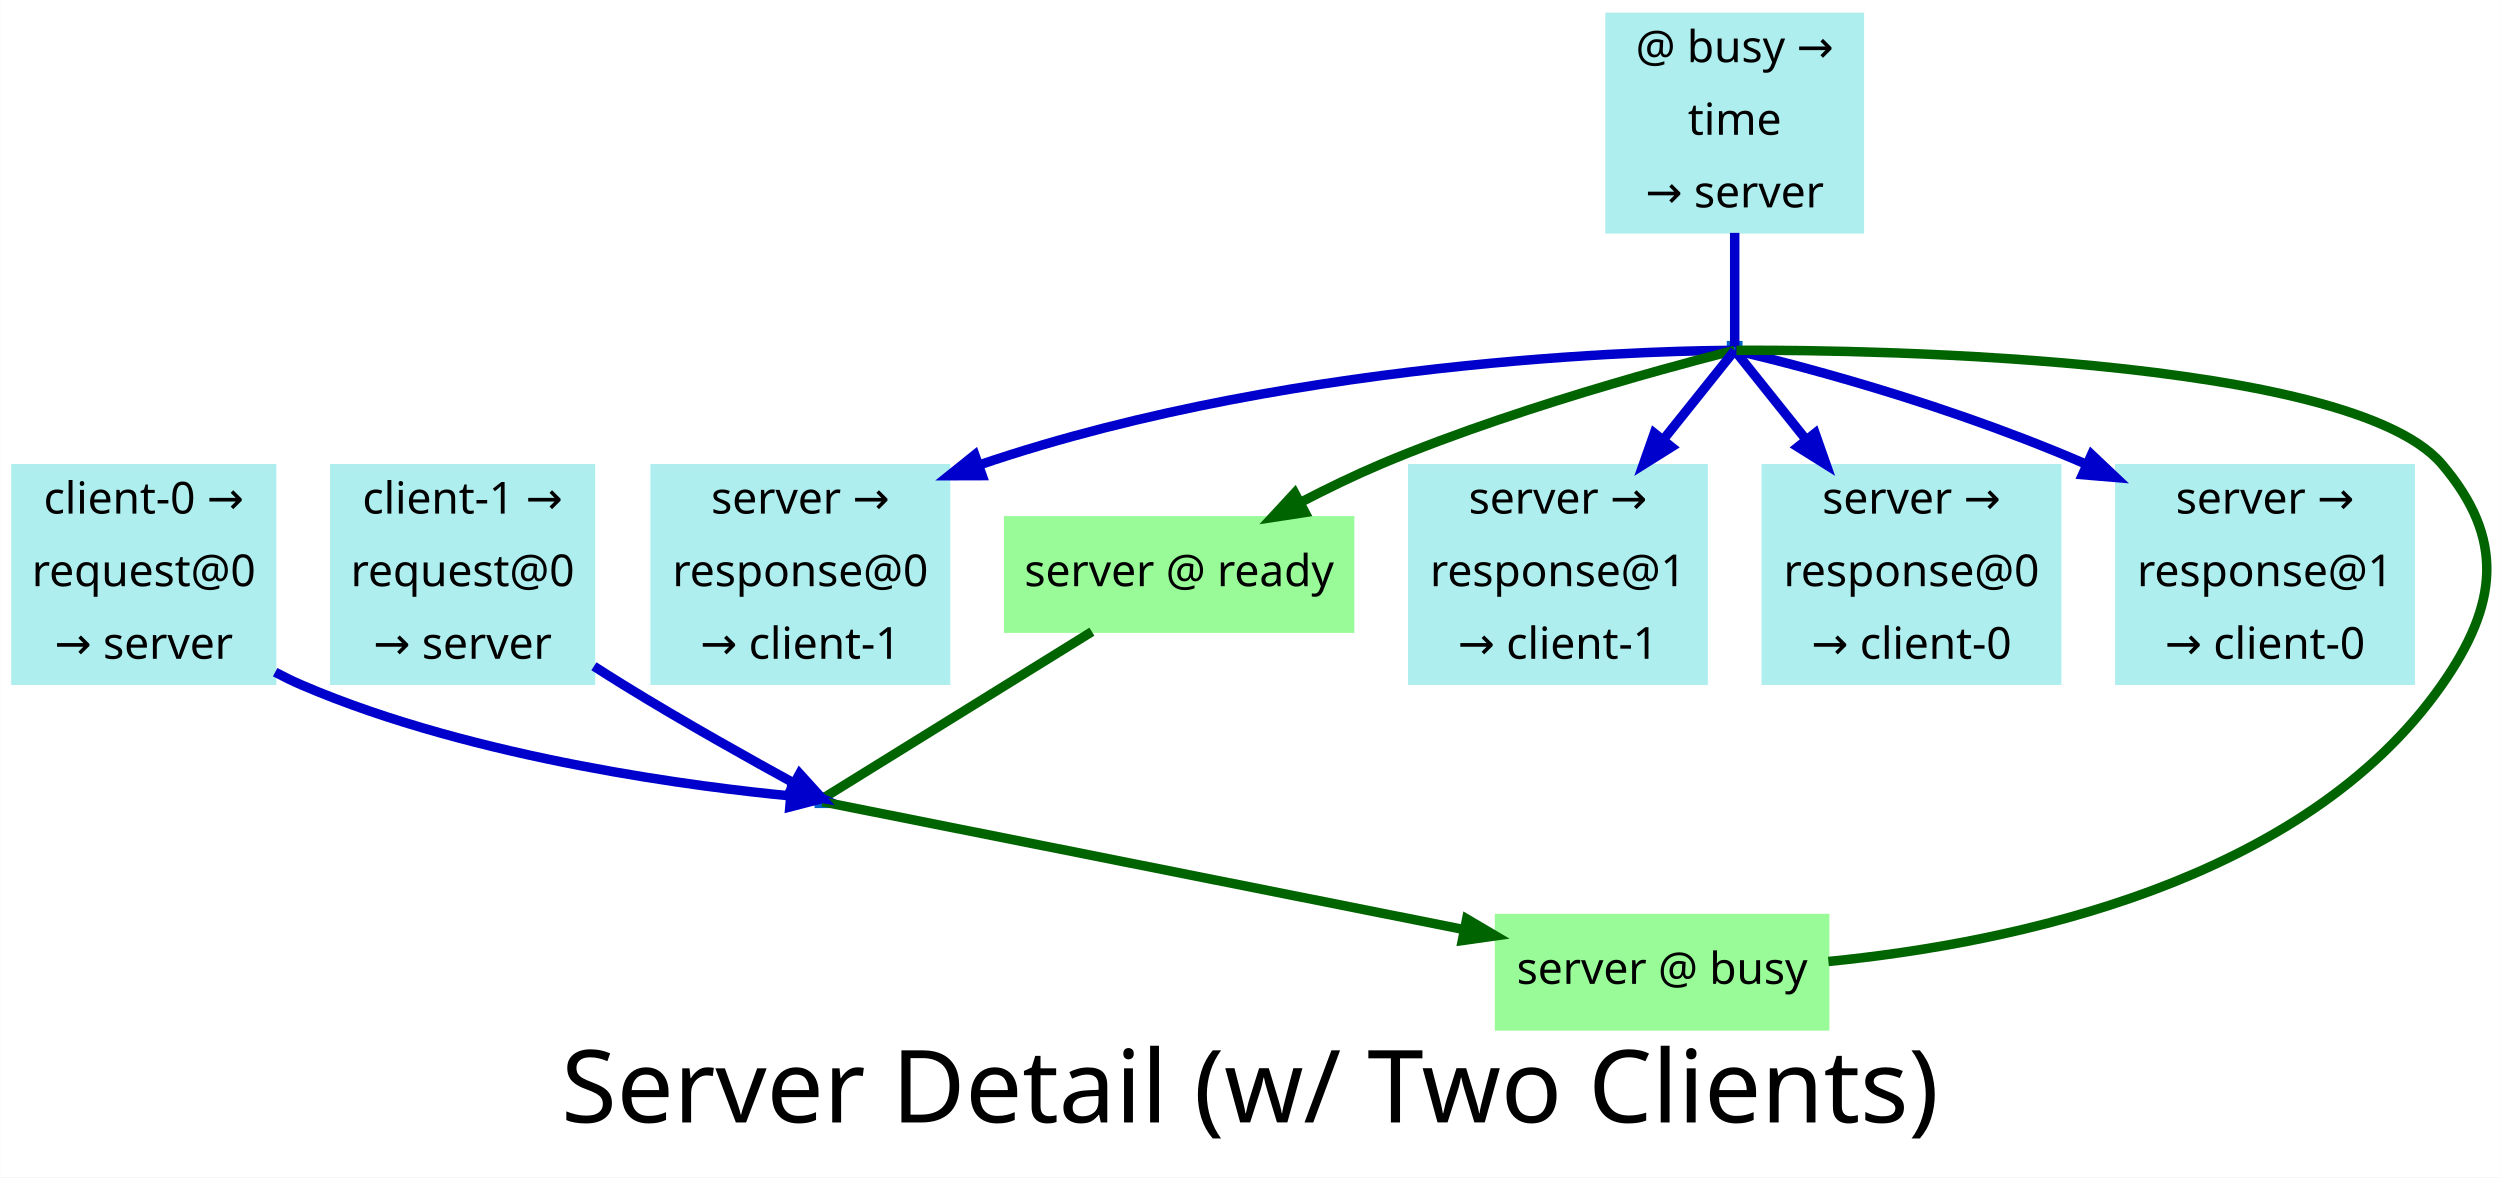
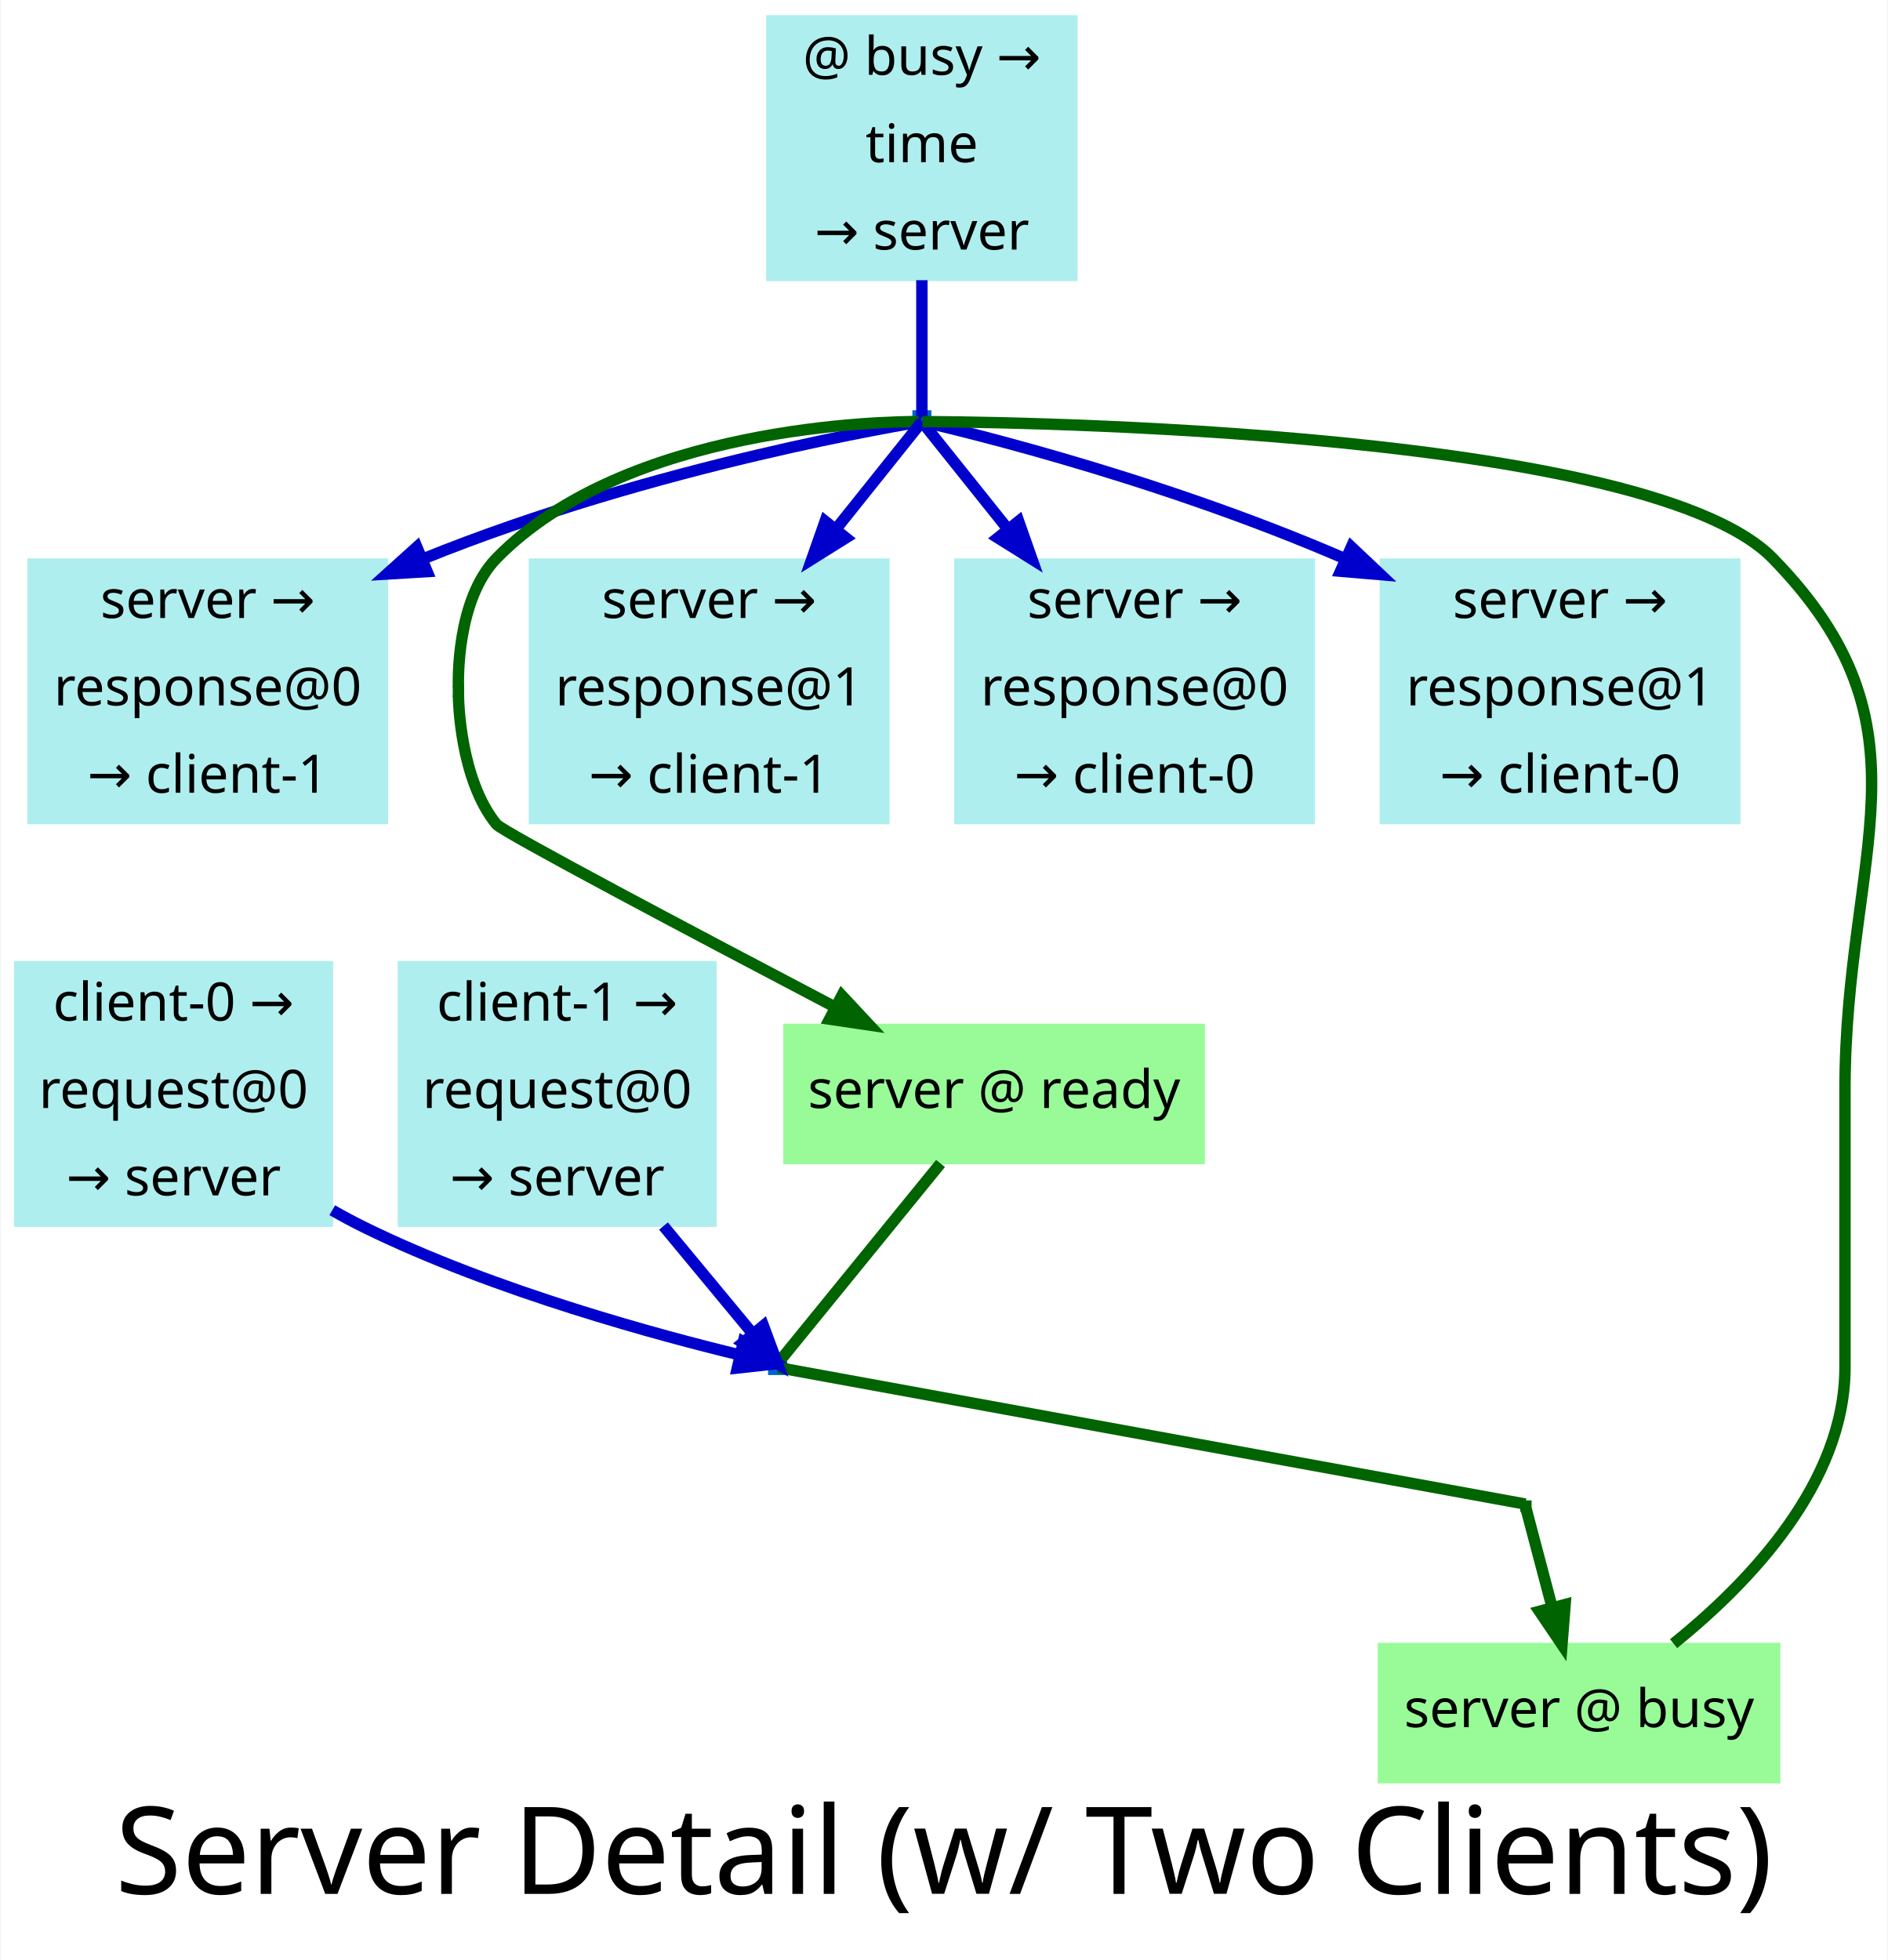
- <svg xmlns="http://www.w3.org/2000/svg" width="792pt" height="373pt" viewBox="0.00 0.00 791.90 373.00">
-   <g id="graph0" class="graph" transform="scale(1 1) rotate(0) translate(4 369)">
-     <polygon fill="white" stroke="transparent" points="-4,4 -4,-369 787.9,-369 787.9,4 -4,4" />
-     <text text-anchor="middle" x="391.95" y="-13.4" font-family="Sans-Serif" font-size="32.00">Server Detail (w/ Two Clients)</text>
+ <svg xmlns="http://www.w3.org/2000/svg" width="497pt" height="516pt" viewBox="0.00 0.00 496.63 516.00">
+   <g id="graph0" class="graph" transform="scale(1 1) rotate(0) translate(4 512)">
+     <polygon fill="white" stroke="transparent" points="-4,4 -4,-512 492.63,-512 492.63,4 -4,4" />
+     <text text-anchor="middle" x="244.31" y="-13.4" font-family="Sans-Serif" font-size="32.00">Server Detail (w/ Two Clients)</text>
    <g id="node1" class="node">
-       <polygon fill="paleturquoise" stroke="paleturquoise" points="202.5,-152.5 202.5,-221.5 296.5,-221.5 296.5,-152.5 202.5,-152.5" />
-       <text text-anchor="middle" x="249.5" y="-206.3" font-family="Sans-Serif" font-size="14.00">server →</text>
-       <polyline fill="none" stroke="paleturquoise" points="202.5,-198.5 296.5,-198.5 " />
-       <text text-anchor="middle" x="249.5" y="-183.3" font-family="Sans-Serif" font-size="14.00">response@0</text>
-       <polyline fill="none" stroke="paleturquoise" points="202.5,-175.5 296.5,-175.5 " />
-       <text text-anchor="middle" x="249.5" y="-160.3" font-family="Sans-Serif" font-size="14.00">→ client-1</text>
+       <polygon fill="paleturquoise" stroke="paleturquoise" points="3.5,-295.5 3.5,-364.5 97.5,-364.5 97.5,-295.5 3.5,-295.5" />
+       <text text-anchor="middle" x="50.5" y="-349.3" font-family="Sans-Serif" font-size="14.00">server →</text>
+       <polyline fill="none" stroke="paleturquoise" points="3.5,-341.5 97.5,-341.5 " />
+       <text text-anchor="middle" x="50.5" y="-326.3" font-family="Sans-Serif" font-size="14.00">response@0</text>
+       <polyline fill="none" stroke="paleturquoise" points="3.5,-318.5 97.5,-318.5 " />
+       <text text-anchor="middle" x="50.5" y="-303.3" font-family="Sans-Serif" font-size="14.00">→ client-1</text>
    </g>
    <g id="node2" class="node">
-       <polygon fill="paleturquoise" stroke="paleturquoise" points="505,-295.5 505,-364.5 586,-364.5 586,-295.5 505,-295.5" />
-       <text text-anchor="middle" x="545.5" y="-349.3" font-family="Sans-Serif" font-size="14.00">@ busy →</text>
-       <polyline fill="none" stroke="paleturquoise" points="505,-341.5 586,-341.5 " />
-       <text text-anchor="middle" x="545.5" y="-326.3" font-family="Sans-Serif" font-size="14.00">time</text>
-       <polyline fill="none" stroke="paleturquoise" points="505,-318.5 586,-318.5 " />
-       <text text-anchor="middle" x="545.5" y="-303.3" font-family="Sans-Serif" font-size="14.00">→ server</text>
+       <polygon fill="paleturquoise" stroke="paleturquoise" points="198,-438.5 198,-507.5 279,-507.5 279,-438.5 198,-438.5" />
+       <text text-anchor="middle" x="238.5" y="-492.3" font-family="Sans-Serif" font-size="14.00">@ busy →</text>
+       <polyline fill="none" stroke="paleturquoise" points="198,-484.5 279,-484.5 " />
+       <text text-anchor="middle" x="238.5" y="-469.3" font-family="Sans-Serif" font-size="14.00">time</text>
+       <polyline fill="none" stroke="paleturquoise" points="198,-461.5 279,-461.5 " />
+       <text text-anchor="middle" x="238.5" y="-446.3" font-family="Sans-Serif" font-size="14.00">→ server</text>
    </g>
    <g id="node3" class="node">
-       <polygon fill="none" stroke="#0063cd" stroke-width="4" points="546,-259 545,-259 545,-258 546,-258 546,-259" />
+       <polygon fill="none" stroke="#0063cd" stroke-width="4" points="239,-402 238,-402 238,-401 239,-401 239,-402" />
    </g>
    <g id="edge2" class="edge">
-       <path fill="none" stroke="mediumblue" stroke-width="3" d="M545.5,-295.23C545.5,-277.89 545.5,-260.15 545.5,-259.05" />
+       <path fill="none" stroke="mediumblue" stroke-width="3" d="M238.5,-438.23C238.5,-420.89 238.5,-403.15 238.5,-402.05" />
    </g>
    <g id="edge1" class="edge">
-       <path fill="none" stroke="mediumblue" stroke-width="3" d="M544.6,-258C532.95,-257.98 409.96,-257.05 306.17,-221.7" />
-       <polygon fill="mediumblue" stroke="mediumblue" stroke-width="3" points="307.11,-218.32 296.51,-218.29 304.77,-224.92 307.11,-218.32" />
+       <path fill="none" stroke="mediumblue" stroke-width="3" d="M238.44,-400.99C236.24,-400.64 168.61,-389.78 107.09,-364.83" />
+       <polygon fill="mediumblue" stroke="mediumblue" stroke-width="3" points="108.25,-361.52 97.67,-360.88 105.54,-367.98 108.25,-361.52" />
+     </g>
+     <g id="node4" class="node">
+       <polygon fill="none" stroke="darkgreen" stroke-width="2" points="117,-330.5 116,-330.5 116,-329.5 117,-329.5 117,-330.5" />
+     </g>
+     <g id="edge4" class="edge">
+       <path fill="none" stroke="darkgreen" stroke-width="3" d="M237.64,-401.01C229.22,-401.03 160.73,-400.09 126.5,-365 115.85,-354.08 116.45,-332.41 116.5,-331.07" />
+     </g>
+     <g id="node7" class="node">
+       <polygon fill="paleturquoise" stroke="paleturquoise" points="135.5,-295.5 135.5,-364.5 229.5,-364.5 229.5,-295.5 135.5,-295.5" />
+       <text text-anchor="middle" x="182.5" y="-349.3" font-family="Sans-Serif" font-size="14.00">server →</text>
+       <polyline fill="none" stroke="paleturquoise" points="135.5,-341.5 229.5,-341.5 " />
+       <text text-anchor="middle" x="182.5" y="-326.3" font-family="Sans-Serif" font-size="14.00">response@1</text>
+       <polyline fill="none" stroke="paleturquoise" points="135.5,-318.5 229.5,-318.5 " />
+       <text text-anchor="middle" x="182.5" y="-303.3" font-family="Sans-Serif" font-size="14.00">→ client-1</text>
+     </g>
+     <g id="edge6" class="edge">
+       <path fill="none" stroke="mediumblue" stroke-width="3" d="M238.46,-400.95C237.74,-400.05 227.51,-387.27 216,-372.87" />
+       <polygon fill="mediumblue" stroke="mediumblue" stroke-width="3" points="218.5,-370.4 209.52,-364.78 213.03,-374.77 218.5,-370.4" />
+     </g>
+     <g id="node8" class="node">
+       <polygon fill="paleturquoise" stroke="paleturquoise" points="247.5,-295.5 247.5,-364.5 341.5,-364.5 341.5,-295.5 247.5,-295.5" />
+       <text text-anchor="middle" x="294.5" y="-349.3" font-family="Sans-Serif" font-size="14.00">server →</text>
+       <polyline fill="none" stroke="paleturquoise" points="247.5,-341.5 341.5,-341.5 " />
+       <text text-anchor="middle" x="294.5" y="-326.3" font-family="Sans-Serif" font-size="14.00">response@0</text>
+       <polyline fill="none" stroke="paleturquoise" points="247.5,-318.5 341.5,-318.5 " />
+       <text text-anchor="middle" x="294.5" y="-303.3" font-family="Sans-Serif" font-size="14.00">→ client-0</text>
+     </g>
+     <g id="edge7" class="edge">
+       <path fill="none" stroke="mediumblue" stroke-width="3" d="M238.54,-400.95C239.26,-400.05 249.49,-387.27 261,-372.87" />
+       <polygon fill="mediumblue" stroke="mediumblue" stroke-width="3" points="263.97,-374.77 267.48,-364.78 258.5,-370.4 263.97,-374.77" />
+     </g>
+     <g id="node9" class="node">
+       <polygon fill="paleturquoise" stroke="paleturquoise" points="359.5,-295.5 359.5,-364.5 453.5,-364.5 453.5,-295.5 359.5,-295.5" />
+       <text text-anchor="middle" x="406.5" y="-349.3" font-family="Sans-Serif" font-size="14.00">server →</text>
+       <polyline fill="none" stroke="paleturquoise" points="359.5,-341.5 453.5,-341.5 " />
+       <text text-anchor="middle" x="406.5" y="-326.3" font-family="Sans-Serif" font-size="14.00">response@1</text>
+       <polyline fill="none" stroke="paleturquoise" points="359.5,-318.5 453.5,-318.5 " />
+       <text text-anchor="middle" x="406.5" y="-303.3" font-family="Sans-Serif" font-size="14.00">→ client-0</text>
+     </g>
+     <g id="edge8" class="edge">
+       <path fill="none" stroke="mediumblue" stroke-width="3" d="M238.55,-400.99C240.4,-400.58 296.95,-387.89 350.08,-364.83" />
+       <polygon fill="mediumblue" stroke="mediumblue" stroke-width="3" points="351.56,-368 359.26,-360.72 348.7,-361.61 351.56,-368" />
+     </g>
+     <g id="node6" class="node">
+       <polygon fill="palegreen" stroke="palegreen" points="312.5,-242 202.5,-242 202.5,-206 312.5,-206 312.5,-242" />
+       <text text-anchor="middle" x="257.5" y="-220.3" font-family="Sans-Serif" font-size="14.00">server @ ready</text>
+     </g>
+     <g id="edge5" class="edge">
+       <path fill="none" stroke="darkgreen" stroke-width="3" d="M116.5,-328.94C116.51,-327.65 116.87,-306.84 126.5,-295 128.11,-293.02 177.69,-266.79 215.38,-247.01" />
+       <polygon fill="darkgreen" stroke="darkgreen" stroke-width="3" points="217.44,-249.89 224.67,-242.14 214.19,-243.69 217.44,-249.89" />
    </g>
    <g id="node5" class="node">
-       <polygon fill="palegreen" stroke="palegreen" points="424.5,-205 314.5,-205 314.5,-169 424.5,-169 424.5,-205" />
-       <text text-anchor="middle" x="369.5" y="-183.3" font-family="Sans-Serif" font-size="14.00">server @ ready</text>
-     </g>
-     <g id="edge4" class="edge">
-       <path fill="none" stroke="darkgreen" stroke-width="3" d="M545.45,-257.99C543.51,-257.51 480.91,-242.03 433.5,-222 425.08,-218.44 416.28,-214.17 408,-209.87" />
-       <polygon fill="darkgreen" stroke="darkgreen" stroke-width="3" points="409.39,-206.64 398.92,-205.04 406.11,-212.82 409.39,-206.64" />
-     </g>
-     <g id="node6" class="node">
-       <polygon fill="paleturquoise" stroke="paleturquoise" points="442.5,-152.5 442.5,-221.5 536.5,-221.5 536.5,-152.5 442.5,-152.5" />
-       <text text-anchor="middle" x="489.5" y="-206.3" font-family="Sans-Serif" font-size="14.00">server →</text>
-       <polyline fill="none" stroke="paleturquoise" points="442.5,-198.5 536.5,-198.5 " />
-       <text text-anchor="middle" x="489.5" y="-183.3" font-family="Sans-Serif" font-size="14.00">response@1</text>
-       <polyline fill="none" stroke="paleturquoise" points="442.5,-175.5 536.5,-175.5 " />
-       <text text-anchor="middle" x="489.5" y="-160.3" font-family="Sans-Serif" font-size="14.00">→ client-1</text>
-     </g>
-     <g id="edge5" class="edge">
-       <path fill="none" stroke="mediumblue" stroke-width="3" d="M545.46,-257.95C544.74,-257.05 534.51,-244.27 523,-229.87" />
-       <polygon fill="mediumblue" stroke="mediumblue" stroke-width="3" points="525.5,-227.4 516.52,-221.78 520.03,-231.77 525.5,-227.4" />
-     </g>
-     <g id="node7" class="node">
-       <polygon fill="paleturquoise" stroke="paleturquoise" points="554.5,-152.5 554.5,-221.5 648.5,-221.5 648.5,-152.5 554.5,-152.5" />
-       <text text-anchor="middle" x="601.5" y="-206.3" font-family="Sans-Serif" font-size="14.00">server →</text>
-       <polyline fill="none" stroke="paleturquoise" points="554.5,-198.5 648.5,-198.5 " />
-       <text text-anchor="middle" x="601.5" y="-183.3" font-family="Sans-Serif" font-size="14.00">response@0</text>
-       <polyline fill="none" stroke="paleturquoise" points="554.5,-175.5 648.5,-175.5 " />
-       <text text-anchor="middle" x="601.5" y="-160.3" font-family="Sans-Serif" font-size="14.00">→ client-0</text>
-     </g>
-     <g id="edge6" class="edge">
-       <path fill="none" stroke="mediumblue" stroke-width="3" d="M545.54,-257.95C546.26,-257.05 556.49,-244.27 568,-229.87" />
-       <polygon fill="mediumblue" stroke="mediumblue" stroke-width="3" points="570.97,-231.77 574.48,-221.78 565.5,-227.4 570.97,-231.77" />
-     </g>
-     <g id="node8" class="node">
-       <polygon fill="paleturquoise" stroke="paleturquoise" points="666.5,-152.5 666.5,-221.5 760.5,-221.5 760.5,-152.5 666.5,-152.5" />
-       <text text-anchor="middle" x="713.5" y="-206.3" font-family="Sans-Serif" font-size="14.00">server →</text>
-       <polyline fill="none" stroke="paleturquoise" points="666.5,-198.5 760.5,-198.5 " />
-       <text text-anchor="middle" x="713.5" y="-183.3" font-family="Sans-Serif" font-size="14.00">response@1</text>
-       <polyline fill="none" stroke="paleturquoise" points="666.5,-175.5 760.5,-175.5 " />
-       <text text-anchor="middle" x="713.5" y="-160.3" font-family="Sans-Serif" font-size="14.00">→ client-0</text>
-     </g>
-     <g id="edge7" class="edge">
-       <path fill="none" stroke="mediumblue" stroke-width="3" d="M545.55,-257.99C547.4,-257.58 603.95,-244.89 657.08,-221.83" />
-       <polygon fill="mediumblue" stroke="mediumblue" stroke-width="3" points="658.56,-225 666.26,-217.72 655.7,-218.61 658.56,-225" />
-     </g>
-     <g id="node4" class="node">
-       <polygon fill="palegreen" stroke="palegreen" points="575,-79 470,-79 470,-43 575,-43 575,-79" />
-       <text text-anchor="middle" x="522.5" y="-57.3" font-family="Sans-Serif" font-size="14.00">server @ busy</text>
+       <polygon fill="palegreen" stroke="palegreen" points="464,-79 359,-79 359,-43 464,-43 464,-79" />
+       <text text-anchor="middle" x="411.5" y="-57.3" font-family="Sans-Serif" font-size="14.00">server @ busy</text>
    </g>
    <g id="edge3" class="edge">
-       <path fill="none" stroke="darkgreen" stroke-width="3" d="M575.19,-64.4C633.72,-70.23 725.73,-89.46 769.5,-152 787.34,-177.49 789.68,-198.32 769.5,-222 737.82,-259.18 557.3,-258.11 546.05,-258.01" />
+       <path fill="none" stroke="darkgreen" stroke-width="3" d="M436.38,-79.28C456.5,-95.48 481.5,-121.71 481.5,-152 481.5,-225 481.5,-225 481.5,-225 481.5,-287.79 506.35,-320.06 462.5,-365 427.84,-400.52 244.36,-400.99 238.64,-401" />
+     </g>
+     <g id="node11" class="node">
+       <polygon fill="none" stroke="#0063cd" stroke-width="4" points="201,-153 200,-153 200,-152 201,-152 201,-153" />
+     </g>
+     <g id="edge10" class="edge">
+       <path fill="none" stroke="darkgreen" stroke-width="3" d="M243.41,-205.7C227.06,-185.62 202.12,-154.99 200.58,-153.09" />
    </g>
    <g id="node10" class="node">
-       <polygon fill="none" stroke="#0063cd" stroke-width="4" points="257,-116 256,-116 256,-115 257,-115 257,-116" />
+       <polygon fill="paleturquoise" stroke="paleturquoise" points="0,-189.5 0,-258.5 83,-258.5 83,-189.5 0,-189.5" />
+       <text text-anchor="middle" x="41.5" y="-243.3" font-family="Sans-Serif" font-size="14.00">client-0 →</text>
+       <polyline fill="none" stroke="paleturquoise" points="0,-235.5 83,-235.5 " />
+       <text text-anchor="middle" x="41.5" y="-220.3" font-family="Sans-Serif" font-size="14.00">request@0</text>
+       <polyline fill="none" stroke="paleturquoise" points="0,-212.5 83,-212.5 " />
+       <text text-anchor="middle" x="41.5" y="-197.3" font-family="Sans-Serif" font-size="14.00">→ server</text>
    </g>
    <g id="edge9" class="edge">
-       <path fill="none" stroke="darkgreen" stroke-width="3" d="M341.86,-168.88C309.45,-148.8 259.73,-118 256.65,-116.09" />
+       <path fill="none" stroke="mediumblue" stroke-width="3" d="M83.28,-193.39C86.02,-191.82 88.77,-190.35 91.5,-189 126.16,-171.91 170.86,-160.05 190.49,-155.31" />
+       <polygon fill="mediumblue" stroke="mediumblue" stroke-width="3" points="191.5,-158.67 200.45,-153.01 189.92,-151.85 191.5,-158.67" />
    </g>
-     <g id="node9" class="node">
-       <polygon fill="paleturquoise" stroke="paleturquoise" points="0,-152.5 0,-221.5 83,-221.5 83,-152.5 0,-152.5" />
-       <text text-anchor="middle" x="41.5" y="-206.3" font-family="Sans-Serif" font-size="14.00">client-0 →</text>
-       <polyline fill="none" stroke="paleturquoise" points="0,-198.5 83,-198.5 " />
-       <text text-anchor="middle" x="41.5" y="-183.3" font-family="Sans-Serif" font-size="14.00">request@0</text>
-       <polyline fill="none" stroke="paleturquoise" points="0,-175.5 83,-175.5 " />
-       <text text-anchor="middle" x="41.5" y="-160.3" font-family="Sans-Serif" font-size="14.00">→ server</text>
-     </g>
-     <g id="edge8" class="edge">
-       <path fill="none" stroke="mediumblue" stroke-width="3" d="M83.12,-156.05C85.9,-154.57 88.7,-153.2 91.5,-152 146.92,-128.18 219.83,-119.39 246.32,-116.86" />
-       <polygon fill="mediumblue" stroke="mediumblue" stroke-width="3" points="246.76,-120.34 256.43,-116 246.17,-113.36 246.76,-120.34" />
-     </g>
-     <g id="edge10" class="edge">
-       <path fill="none" stroke="darkgreen" stroke-width="3" d="M256.55,-114.99C259.34,-114.43 381.78,-90.04 459.54,-74.55" />
-       <polygon fill="darkgreen" stroke="darkgreen" stroke-width="3" points="460.6,-77.9 469.73,-72.52 459.23,-71.04 460.6,-77.9" />
-     </g>
-     <g id="node11" class="node">
-       <polygon fill="paleturquoise" stroke="paleturquoise" points="101,-152.5 101,-221.5 184,-221.5 184,-152.5 101,-152.5" />
-       <text text-anchor="middle" x="142.5" y="-206.3" font-family="Sans-Serif" font-size="14.00">client-1 →</text>
-       <polyline fill="none" stroke="paleturquoise" points="101,-198.5 184,-198.5 " />
-       <text text-anchor="middle" x="142.5" y="-183.3" font-family="Sans-Serif" font-size="14.00">request@0</text>
-       <polyline fill="none" stroke="paleturquoise" points="101,-175.5 184,-175.5 " />
-       <text text-anchor="middle" x="142.5" y="-160.3" font-family="Sans-Serif" font-size="14.00">→ server</text>
+     <g id="node12" class="node">
+       <polygon fill="none" stroke="darkgreen" stroke-width="2" points="398,-116 397,-116 397,-115 398,-115 398,-116" />
    </g>
    <g id="edge11" class="edge">
-       <path fill="none" stroke="mediumblue" stroke-width="3" d="M184.1,-157.93C187.26,-155.9 190.42,-153.9 193.5,-152 212.39,-140.32 235.15,-127.65 247.48,-120.9" />
-       <polygon fill="mediumblue" stroke="mediumblue" stroke-width="3" points="249.28,-123.9 256.4,-116.06 245.94,-117.75 249.28,-123.9" />
+       <path fill="none" stroke="darkgreen" stroke-width="3" d="M200.64,-151.97C206.51,-150.9 391.58,-117.08 397.36,-116.03" />
+     </g>
+     <g id="edge12" class="edge">
+       <path fill="none" stroke="darkgreen" stroke-width="3" d="M397.54,-114.85C397.94,-113.35 401.18,-101.08 404.44,-88.73" />
+       <polygon fill="darkgreen" stroke="darkgreen" stroke-width="3" points="407.83,-89.59 407,-79.02 401.06,-87.8 407.83,-89.59" />
+     </g>
+     <g id="node13" class="node">
+       <polygon fill="paleturquoise" stroke="paleturquoise" points="101,-189.5 101,-258.5 184,-258.5 184,-189.5 101,-189.5" />
+       <text text-anchor="middle" x="142.5" y="-243.3" font-family="Sans-Serif" font-size="14.00">client-1 →</text>
+       <polyline fill="none" stroke="paleturquoise" points="101,-235.5 184,-235.5 " />
+       <text text-anchor="middle" x="142.5" y="-220.3" font-family="Sans-Serif" font-size="14.00">request@0</text>
+       <polyline fill="none" stroke="paleturquoise" points="101,-212.5 184,-212.5 " />
+       <text text-anchor="middle" x="142.5" y="-197.3" font-family="Sans-Serif" font-size="14.00">→ server</text>
+     </g>
+     <g id="edge13" class="edge">
+       <path fill="none" stroke="mediumblue" stroke-width="3" d="M170.48,-189.23C179.24,-178.66 188.12,-167.95 193.92,-160.94" />
+       <polygon fill="mediumblue" stroke="mediumblue" stroke-width="3" points="196.77,-162.99 200.46,-153.05 191.38,-158.52 196.77,-162.99" />
    </g>
  </g>
</svg>
